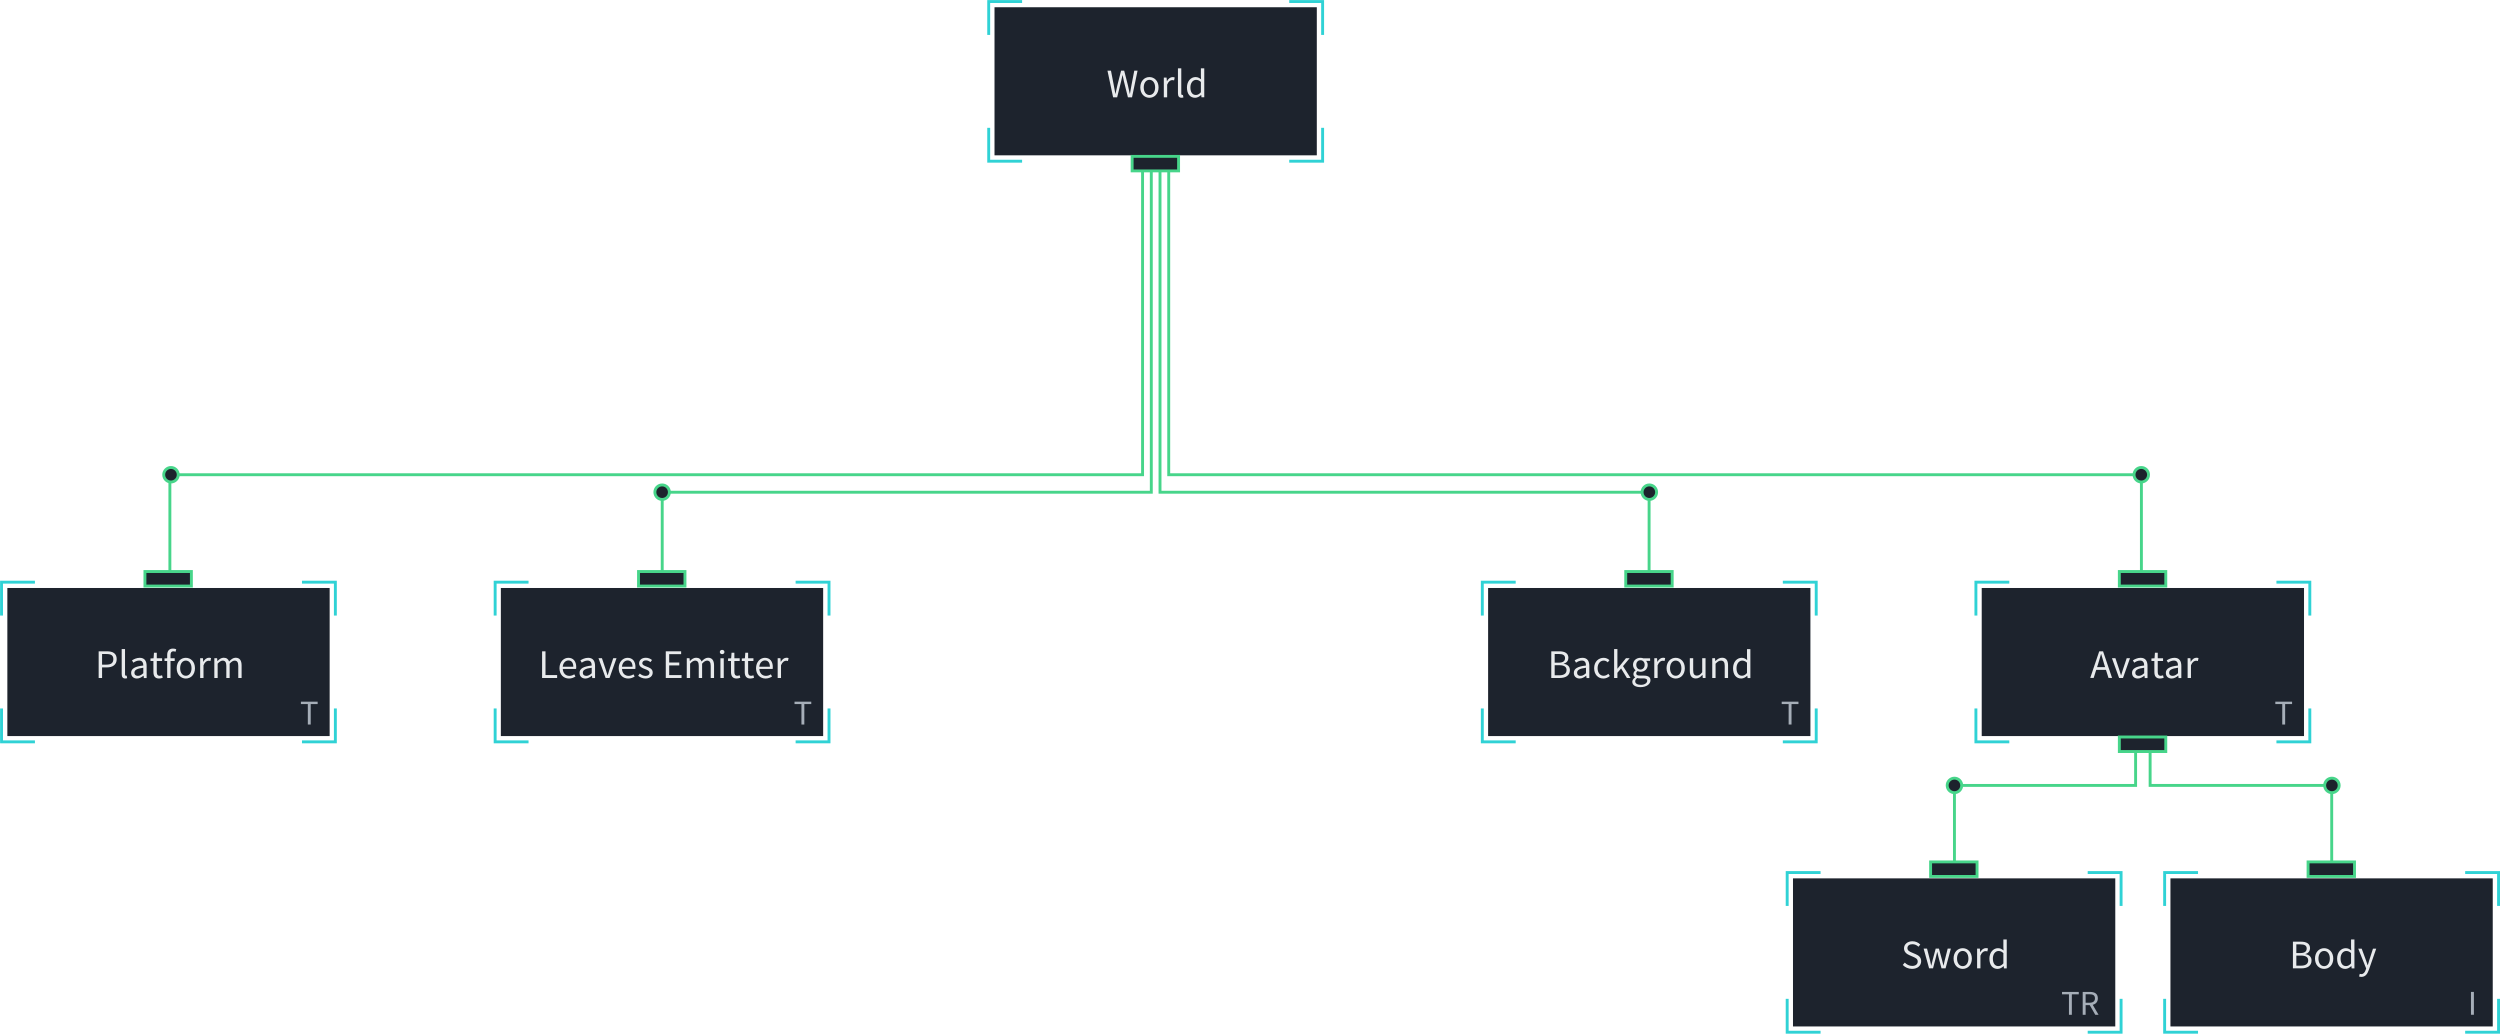
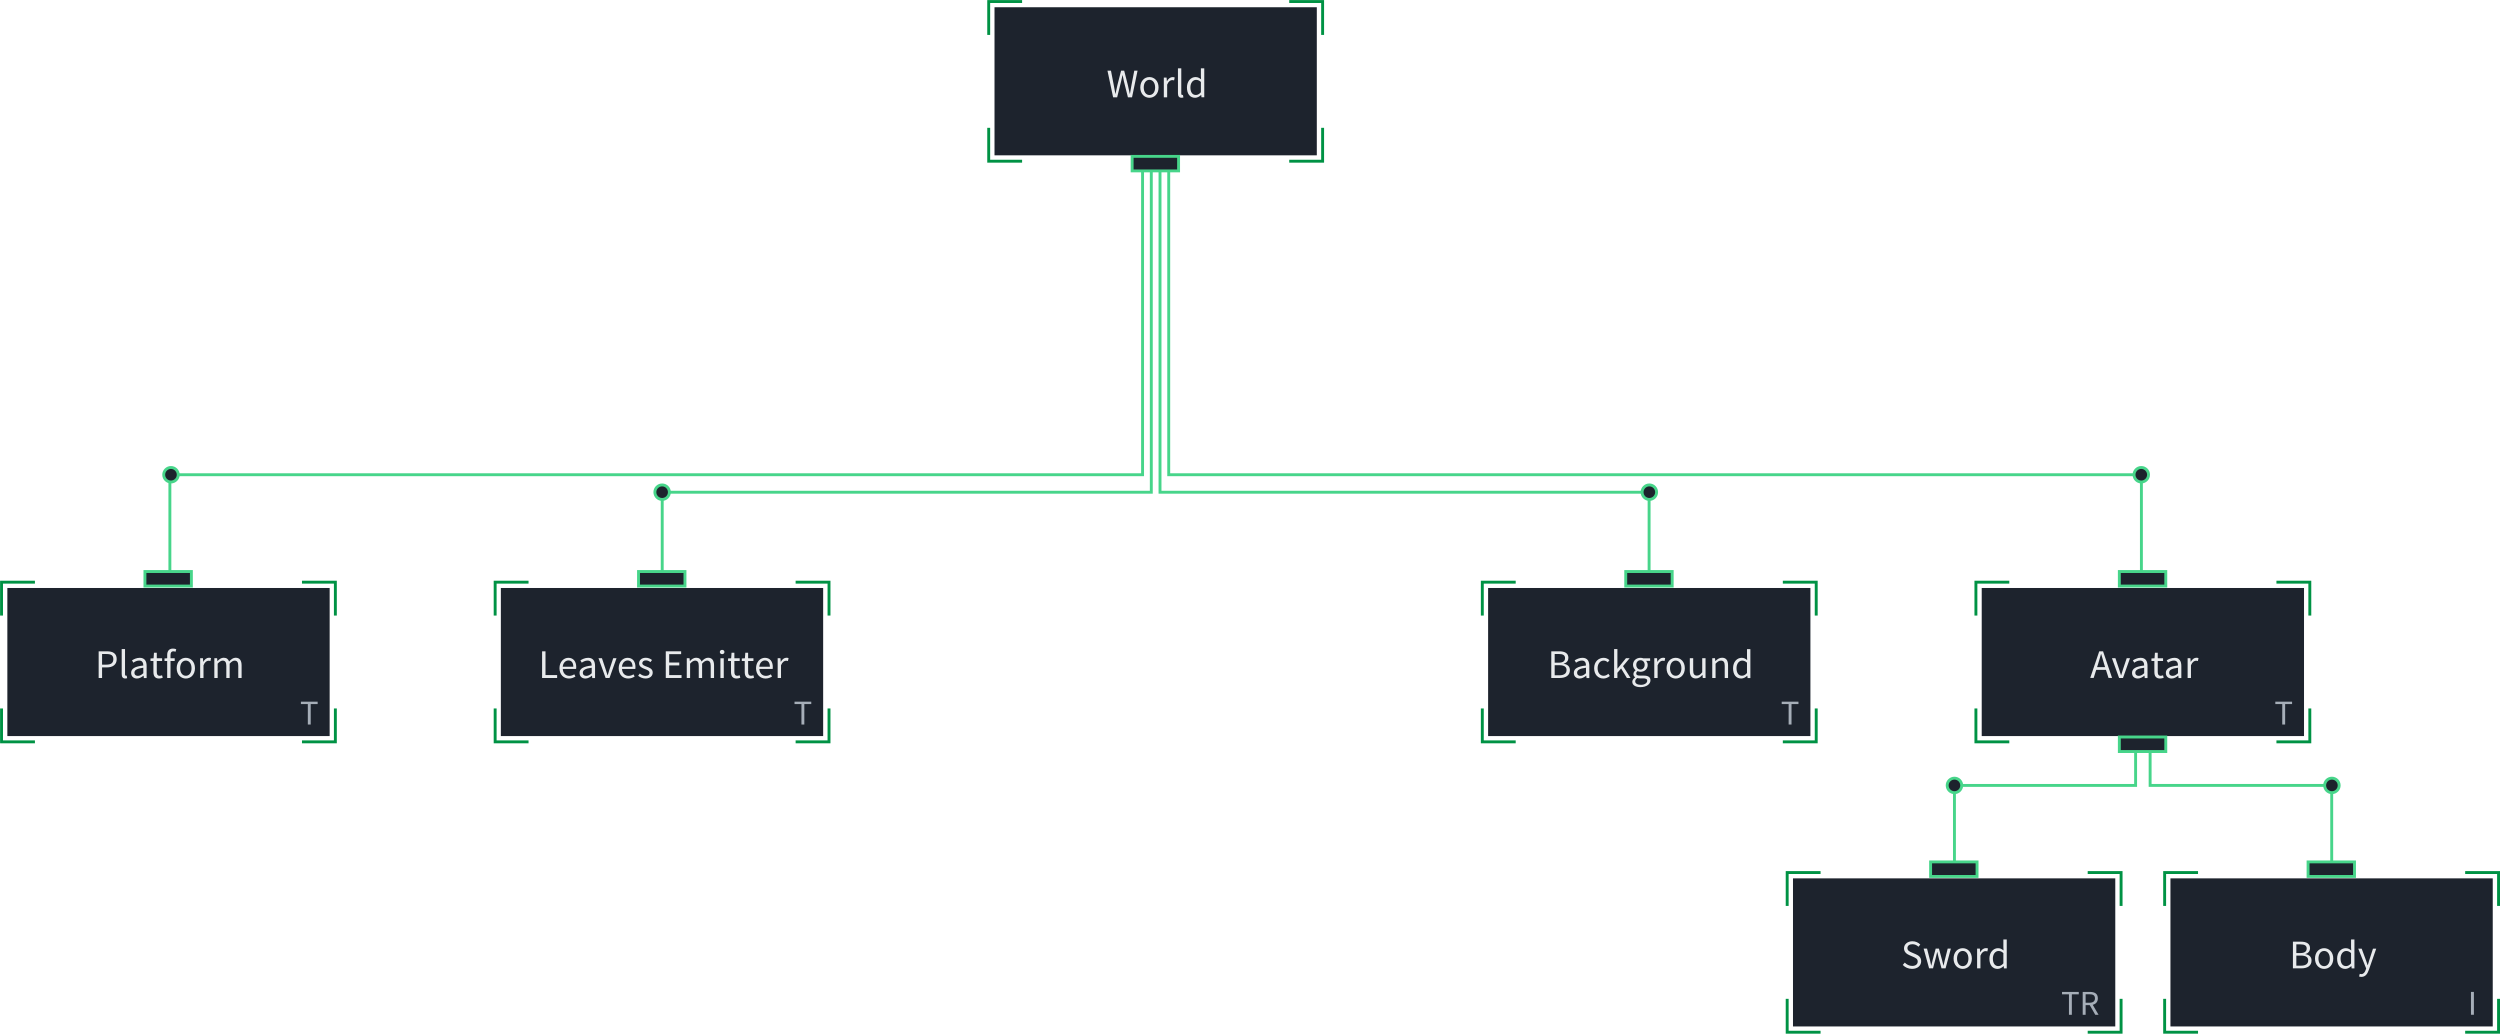
<svg xmlns="http://www.w3.org/2000/svg" width="227.81mm" height="94.192mm" version="1.1" viewBox="0 0 227.81 94.192">
  <g transform="translate(148.58 -132.98)">
-     <g fill="none" stroke="#30d2d5" stroke-dashoffset="1.2" stroke-linecap="square" stroke-miterlimit="40" stroke-width=".265">
+     <g fill="none" stroke="#009244" stroke-dashoffset="1.2" stroke-linecap="square" stroke-miterlimit="40" stroke-width=".265">
      <path d="m-58.485 136.03v-2.91h2.91" style="paint-order:normal" />
      <path d="m-28.058 136.03v-2.91h-2.91" style="paint-order:normal" />
      <path d="m-58.485 144.76v2.91h2.91" style="paint-order:normal" />
      <path d="m-28.058 144.76v2.91h-2.91" style="paint-order:normal" />
    </g>
    <rect x="-57.956" y="133.64" width="29.369" height="13.494" fill="#1d232d" />
    <g fill="#e8eaec" stroke-linecap="round" stroke-width=".265" aria-label="World">
      <path d="m-47.148 141.85h0.367l0.363-1.463c0.041-0.189 0.081-0.363 0.122-0.552h0.015c0.033 0.189 0.074 0.363 0.115 0.552l0.367 1.463h0.374l0.504-2.43h-0.3l-0.256 1.322c-0.044 0.259-0.089 0.522-0.137 0.785h-0.015c-0.059-0.263-0.119-0.53-0.174-0.785l-0.337-1.322h-0.282l-0.337 1.322c-0.059 0.259-0.119 0.522-0.17 0.785h-0.015c-0.048-0.263-0.096-0.522-0.144-0.785l-0.256-1.322h-0.319z" />
      <path d="m-44.673 140.95c0 0.596 0.393 0.941 0.833 0.941s0.833-0.344 0.833-0.941c0-0.604-0.393-0.948-0.833-0.948s-0.833 0.344-0.833 0.948zm0.315 0c0-0.415 0.211-0.696 0.519-0.696 0.311 0 0.519 0.282 0.519 0.696 0 0.411-0.207 0.689-0.519 0.689-0.307 0-0.519-0.278-0.519-0.689z" />
      <path d="m-42.528 141.85h0.304v-1.156c0.122-0.304 0.304-0.415 0.456-0.415 0.074 0 0.115 0.011 0.174 0.03l0.059-0.267c-0.059-0.026-0.115-0.037-0.193-0.037-0.204 0-0.389 0.144-0.511 0.37h-0.011l-0.026-0.326h-0.252z" />
      <path d="m-41.24 141.48c0 0.263 0.093 0.407 0.322 0.407 0.081 0 0.133-0.011 0.174-0.03l-0.041-0.23c-0.033 7e-3 -0.048 7e-3 -0.067 7e-3 -0.044 0-0.085-0.037-0.085-0.133v-2.297h-0.304z" />
      <path d="m-40.422 140.95c0 0.6 0.293 0.941 0.745 0.941 0.211 0 0.404-0.119 0.545-0.256h0.011l0.026 0.211h0.252v-2.637h-0.307v0.693l0.015 0.307c-0.159-0.13-0.296-0.207-0.504-0.207-0.411 0-0.782 0.363-0.782 0.948zm0.315-4e-3c0-0.411 0.23-0.689 0.519-0.689 0.148 0 0.285 0.052 0.437 0.189v0.941c-0.148 0.167-0.293 0.248-0.459 0.248-0.315 0-0.496-0.259-0.496-0.689z" />
    </g>
-     <g fill="none" stroke="#30d2d5" stroke-dashoffset="1.2" stroke-linecap="square" stroke-miterlimit="40" stroke-width=".265">
+     <g fill="none" stroke="#009244" stroke-dashoffset="1.2" stroke-linecap="square" stroke-miterlimit="40" stroke-width=".265">
      <path d="m-103.46 188.94v-2.91h2.91" style="paint-order:normal" />
      <path d="m-73.037 188.94v-2.91h-2.91" style="paint-order:normal" />
      <path d="m-103.46 197.67v2.91h2.91" style="paint-order:normal" />
      <path d="m-73.037 197.67v2.91h-2.91" style="paint-order:normal" />
    </g>
    <g>
      <rect x="-102.94" y="186.56" width="29.369" height="13.494" fill="#1d232d" />
      <g transform="translate(-10.583)" fill="#e8eaec" stroke-linecap="round" stroke-width=".265" aria-label="Leaves Emitter">
        <path d="m-88.6 194.76h1.371v-0.263h-1.059v-2.167h-0.311z" />
        <path d="m-87.016 193.87c0 0.589 0.382 0.941 0.863 0.941 0.244 0 0.437-0.085 0.593-0.185l-0.107-0.2c-0.133 0.085-0.278 0.141-0.448 0.141-0.344 0-0.578-0.244-0.6-0.633h1.215c0.007-0.044 0.011-0.104 0.011-0.167 0-0.515-0.259-0.845-0.719-0.845-0.411 0-0.808 0.359-0.808 0.948zm0.296-0.137c0.037-0.363 0.267-0.57 0.519-0.57 0.282 0 0.445 0.204 0.445 0.57z" />
        <path d="m-85.185 194.3c0 0.322 0.226 0.511 0.53 0.511 0.222 0 0.422-0.119 0.596-0.259h0.007l0.026 0.215h0.252v-1.104c0-0.448-0.185-0.741-0.626-0.741-0.289 0-0.541 0.126-0.708 0.233l0.122 0.211c0.141-0.096 0.326-0.193 0.537-0.193 0.293 0 0.37 0.222 0.37 0.452-0.767 0.085-1.107 0.282-1.107 0.674zm0.3-0.022c0-0.23 0.204-0.378 0.808-0.452v0.5c-0.174 0.156-0.319 0.241-0.493 0.241-0.178 0-0.315-0.085-0.315-0.289z" />
        <path d="m-82.811 194.76h0.356l0.637-1.8h-0.3l-0.341 1.022c-0.052 0.178-0.111 0.359-0.163 0.53h-0.015c-0.056-0.17-0.115-0.352-0.167-0.53l-0.341-1.022h-0.315z" />
        <path d="m-81.619 193.87c0 0.589 0.382 0.941 0.863 0.941 0.244 0 0.437-0.085 0.593-0.185l-0.107-0.2c-0.133 0.085-0.278 0.141-0.448 0.141-0.344 0-0.578-0.244-0.6-0.633h1.215c0.007-0.044 0.011-0.104 0.011-0.167 0-0.515-0.259-0.845-0.719-0.845-0.411 0-0.808 0.359-0.808 0.948zm0.296-0.137c0.037-0.363 0.267-0.57 0.519-0.57 0.282 0 0.445 0.204 0.445 0.57z" />
        <path d="m-79.848 194.56c0.17 0.141 0.415 0.248 0.67 0.248 0.426 0 0.659-0.244 0.659-0.537 0-0.341-0.289-0.448-0.548-0.545-0.204-0.078-0.4-0.144-0.4-0.311 0-0.137 0.104-0.259 0.33-0.259 0.159 0 0.289 0.067 0.411 0.159l0.144-0.193c-0.137-0.111-0.333-0.204-0.559-0.204-0.389 0-0.619 0.222-0.619 0.511 0 0.304 0.282 0.426 0.537 0.519 0.196 0.074 0.411 0.156 0.411 0.341 0 0.156-0.119 0.282-0.356 0.282-0.215 0-0.374-0.089-0.53-0.215z" />
        <path d="m-77.329 194.76h1.437v-0.263h-1.126v-0.882h0.919v-0.263h-0.919v-0.763h1.089v-0.259h-1.4z" />
        <path d="m-75.416 194.76h0.304v-1.304c0.167-0.185 0.319-0.278 0.452-0.278 0.23 0 0.337 0.144 0.337 0.482v1.1h0.304v-1.304c0.167-0.185 0.311-0.278 0.452-0.278 0.226 0 0.333 0.144 0.333 0.482v1.1h0.304v-1.141c0-0.459-0.178-0.704-0.548-0.704-0.219 0-0.404 0.141-0.593 0.344-0.074-0.215-0.222-0.344-0.496-0.344-0.215 0-0.404 0.133-0.559 0.304h-0.011l-0.026-0.259h-0.252z" />
        <path d="m-72.193 192.59c0.119 0 0.211-0.082 0.211-0.196 0-0.119-0.093-0.196-0.211-0.196-0.119 0-0.211 0.078-0.211 0.196 0 0.115 0.093 0.196 0.211 0.196zm-0.156 2.171h0.304v-1.8h-0.304z" />
        <path d="m-71.385 194.21c0 0.356 0.13 0.6 0.515 0.6 0.111 0 0.233-0.033 0.333-0.067l-0.059-0.23c-0.059 0.022-0.141 0.048-0.204 0.048-0.207 0-0.278-0.126-0.278-0.348v-1h0.485v-0.248h-0.485v-0.504h-0.256l-0.037 0.504-0.282 0.018v0.23h0.267z" />
        <path d="m-70.133 194.21c0 0.356 0.13 0.6 0.515 0.6 0.111 0 0.233-0.033 0.333-0.067l-0.059-0.23c-0.059 0.022-0.141 0.048-0.204 0.048-0.207 0-0.278-0.126-0.278-0.348v-1h0.485v-0.248h-0.485v-0.504h-0.256l-0.037 0.504-0.282 0.018v0.23h0.267z" />
        <path d="m-69.103 193.87c0 0.589 0.382 0.941 0.863 0.941 0.244 0 0.437-0.085 0.593-0.185l-0.107-0.2c-0.133 0.085-0.278 0.141-0.448 0.141-0.344 0-0.578-0.244-0.6-0.633h1.215c0.007-0.044 0.011-0.104 0.011-0.167 0-0.515-0.259-0.845-0.719-0.845-0.411 0-0.808 0.359-0.808 0.948zm0.296-0.137c0.037-0.363 0.267-0.57 0.519-0.57 0.282 0 0.445 0.204 0.445 0.57z" />
        <path d="m-67.132 194.76h0.304v-1.156c0.122-0.304 0.304-0.415 0.456-0.415 0.074 0 0.115 0.011 0.174 0.03l0.059-0.267c-0.059-0.026-0.115-0.037-0.193-0.037-0.204 0-0.389 0.144-0.511 0.37h-0.011l-0.026-0.326h-0.252z" />
      </g>
      <g transform="translate(-10.583)" fill="#a6aeb8" stroke="#cf2f25" stroke-linecap="round" stroke-width=".265" aria-label="T">
        <path d="m-64.967 199h0.264v-1.861h0.632v-0.222h-1.527v0.222h0.632z" fill="#a6aeb8" stroke="none" />
      </g>
    </g>
-     <g fill="none" stroke="#30d2d5" stroke-dashoffset="1.2" stroke-linecap="square" stroke-miterlimit="40" stroke-width=".265">
+     <g fill="none" stroke="#009244" stroke-dashoffset="1.2" stroke-linecap="square" stroke-miterlimit="40" stroke-width=".265">
      <path d="m31.473 188.94v-2.91h2.91" style="paint-order:normal" />
      <path d="m61.9 188.94v-2.91h-2.91" style="paint-order:normal" />
      <path d="m31.473 197.67v2.91h2.91" style="paint-order:normal" />
      <path d="m61.9 197.67v2.91h-2.91" style="paint-order:normal" />
    </g>
    <g>
      <rect x="32.002" y="186.56" width="29.369" height="13.494" fill="#1d232d" />
      <g fill="#e8eaec" stroke-linecap="round" stroke-width=".265" aria-label="Avatar">
        <path d="m42.514 193.77 0.119-0.37c0.085-0.27 0.163-0.537 0.241-0.819h0.015c0.078 0.282 0.156 0.548 0.241 0.819l0.115 0.37zm1.041 0.989h0.326l-0.822-2.43h-0.348l-0.822 2.43h0.315l0.233-0.741h0.885z" />
        <path d="m44.52 194.76h0.356l0.637-1.8h-0.3l-0.341 1.022c-0.052 0.178-0.111 0.359-0.163 0.53h-0.015c-0.056-0.17-0.115-0.352-0.167-0.53l-0.341-1.022h-0.315z" />
        <path d="m45.699 194.3c0 0.322 0.226 0.511 0.53 0.511 0.222 0 0.422-0.119 0.596-0.259h0.007l0.026 0.215h0.252v-1.104c0-0.448-0.185-0.741-0.626-0.741-0.289 0-0.541 0.126-0.708 0.233l0.122 0.211c0.141-0.096 0.326-0.193 0.537-0.193 0.293 0 0.37 0.222 0.37 0.452-0.767 0.085-1.107 0.282-1.107 0.674zm0.3-0.022c0-0.23 0.204-0.378 0.808-0.452v0.5c-0.174 0.156-0.319 0.241-0.493 0.241-0.178 0-0.315-0.085-0.315-0.289z" />
        <path d="m47.735 194.21c0 0.356 0.13 0.6 0.515 0.6 0.111 0 0.233-0.033 0.333-0.067l-0.059-0.23c-0.059 0.022-0.141 0.048-0.204 0.048-0.207 0-0.278-0.126-0.278-0.348v-1h0.485v-0.248h-0.485v-0.504h-0.256l-0.037 0.504-0.282 0.018v0.23h0.267z" />
        <path d="m48.781 194.3c0 0.322 0.226 0.511 0.53 0.511 0.222 0 0.422-0.119 0.596-0.259h0.007l0.026 0.215h0.252v-1.104c0-0.448-0.185-0.741-0.626-0.741-0.289 0-0.541 0.126-0.708 0.233l0.122 0.211c0.141-0.096 0.326-0.193 0.537-0.193 0.293 0 0.37 0.222 0.37 0.452-0.767 0.085-1.107 0.282-1.107 0.674zm0.3-0.022c0-0.23 0.204-0.378 0.808-0.452v0.5c-0.174 0.156-0.319 0.241-0.493 0.241-0.178 0-0.315-0.085-0.315-0.289z" />
        <path d="m50.765 194.76h0.304v-1.156c0.122-0.304 0.304-0.415 0.456-0.415 0.074 0 0.115 0.011 0.174 0.03l0.059-0.267c-0.059-0.026-0.115-0.037-0.193-0.037-0.204 0-0.389 0.144-0.511 0.37h-0.011l-0.026-0.326h-0.252z" />
      </g>
      <g fill="#a6aeb8" stroke="#cf2f25" stroke-linecap="round" stroke-width=".265" aria-label="T">
        <path d="m59.387 199h0.264v-1.861h0.632v-0.222h-1.527v0.222h0.632z" fill="#a6aeb8" stroke="none" />
      </g>
    </g>
-     <g fill="none" stroke="#30d2d5" stroke-dashoffset="1.2" stroke-linecap="square" stroke-miterlimit="40" stroke-width=".265">
+     <g fill="none" stroke="#009244" stroke-dashoffset="1.2" stroke-linecap="square" stroke-miterlimit="40" stroke-width=".265">
      <path d="m-13.506 188.94v-2.91h2.91" style="paint-order:normal" />
      <path d="m16.921 188.94v-2.91h-2.91" style="paint-order:normal" />
      <path d="m-13.506 197.67v2.91h2.91" style="paint-order:normal" />
      <path d="m16.921 197.67v2.91h-2.91" style="paint-order:normal" />
    </g>
    <g>
      <rect x="-12.977" y="186.56" width="29.369" height="13.494" fill="#1d232d" />
      <g transform="translate(10.583)" fill="#e8eaec" stroke-linecap="round" stroke-width=".265" aria-label="Background">
        <path d="m-17.805 194.76h0.778c0.541 0 0.919-0.233 0.919-0.711 0-0.333-0.207-0.526-0.563-0.582v-0.015c0.289-0.074 0.426-0.289 0.426-0.53 0-0.426-0.344-0.593-0.837-0.593h-0.722zm0.311-1.393v-0.793h0.374c0.374 0 0.57 0.111 0.57 0.374 0 0.27-0.174 0.419-0.585 0.419zm0 1.148v-0.919h0.422c0.426 0 0.659 0.137 0.659 0.437 0 0.33-0.244 0.482-0.659 0.482z" />
        <path d="m-15.749 194.3c0 0.322 0.226 0.511 0.53 0.511 0.222 0 0.422-0.119 0.596-0.259h0.007l0.026 0.215h0.252v-1.104c0-0.448-0.185-0.741-0.626-0.741-0.289 0-0.541 0.126-0.708 0.233l0.122 0.211c0.141-0.096 0.326-0.193 0.537-0.193 0.293 0 0.37 0.222 0.37 0.452-0.767 0.085-1.107 0.282-1.107 0.674zm0.3-0.022c0-0.23 0.204-0.378 0.808-0.452v0.5c-0.174 0.156-0.319 0.241-0.493 0.241-0.178 0-0.315-0.085-0.315-0.289z" />
        <path d="m-13.898 193.87c0 0.596 0.367 0.941 0.845 0.941 0.215 0 0.422-0.089 0.585-0.233l-0.137-0.2c-0.107 0.096-0.252 0.182-0.422 0.182-0.33 0-0.556-0.278-0.556-0.689 0-0.415 0.237-0.696 0.563-0.696 0.144 0 0.256 0.067 0.363 0.159l0.152-0.196c-0.122-0.115-0.289-0.215-0.526-0.215-0.463 0-0.867 0.344-0.867 0.948z" />
        <path d="m-12.079 194.76h0.3v-0.474l0.337-0.393 0.526 0.867h0.333l-0.685-1.078 0.604-0.722h-0.337l-0.767 0.948h-0.011v-1.785h-0.3z" />
        <path d="m-10.155 195.07c0-0.104 0.056-0.211 0.185-0.304 0.078 0.022 0.163 0.03 0.233 0.03h0.311c0.233 0 0.363 0.056 0.363 0.222 0 0.189-0.226 0.367-0.57 0.367-0.326 0-0.522-0.122-0.522-0.315zm-0.267 0.041c0 0.311 0.304 0.485 0.745 0.485 0.559 0 0.911-0.289 0.911-0.622 0-0.3-0.211-0.43-0.63-0.43h-0.348c-0.244 0-0.319-0.082-0.319-0.196 0-0.1 0.052-0.159 0.115-0.215 0.081 0.041 0.181 0.063 0.27 0.063 0.367 0 0.659-0.241 0.659-0.626 0-0.152-0.063-0.289-0.148-0.37h0.37v-0.233h-0.626c-0.067-0.026-0.156-0.044-0.256-0.044-0.367 0-0.678 0.248-0.678 0.641 0 0.215 0.115 0.389 0.233 0.485v0.015c-0.093 0.063-0.196 0.181-0.196 0.333 0 0.141 0.07 0.237 0.159 0.293v0.015c-0.163 0.111-0.263 0.256-0.263 0.407zm0.745-1.119c-0.207 0-0.382-0.167-0.382-0.43 0-0.263 0.17-0.419 0.382-0.419s0.382 0.156 0.382 0.419c0 0.263-0.174 0.43-0.382 0.43z" />
        <path d="m-8.418 194.76h0.304v-1.156c0.122-0.304 0.304-0.415 0.456-0.415 0.074 0 0.115 0.011 0.174 0.03l0.059-0.267c-0.059-0.026-0.115-0.037-0.193-0.037-0.204 0-0.389 0.144-0.511 0.37h-0.011l-0.026-0.326h-0.252z" />
        <path d="m-7.3 193.87c0 0.596 0.393 0.941 0.833 0.941 0.441 0 0.833-0.344 0.833-0.941 0-0.604-0.393-0.948-0.833-0.948-0.441 0-0.833 0.344-0.833 0.948zm0.315 0c0-0.415 0.211-0.696 0.519-0.696 0.311 0 0.519 0.282 0.519 0.696 0 0.411-0.207 0.689-0.519 0.689-0.307 0-0.519-0.278-0.519-0.689z" />
        <path d="m-5.181 194.1c0 0.459 0.17 0.704 0.552 0.704 0.248 0 0.426-0.13 0.593-0.326h0.011l0.026 0.282h0.252v-1.8h-0.304v1.278c-0.17 0.211-0.3 0.304-0.485 0.304-0.237 0-0.337-0.144-0.337-0.482v-1.1h-0.307z" />
        <path d="m-3.137 194.76h0.304v-1.304c0.181-0.181 0.307-0.278 0.493-0.278 0.237 0 0.341 0.144 0.341 0.482v1.1h0.304v-1.141c0-0.459-0.17-0.704-0.548-0.704-0.248 0-0.433 0.133-0.604 0.304h-0.011l-0.026-0.259h-0.252z" />
        <path d="m-1.241 193.87c0 0.6 0.293 0.941 0.745 0.941 0.211 0 0.404-0.119 0.545-0.256h0.011l0.026 0.211h0.252v-2.637h-0.307v0.693l0.015 0.307c-0.159-0.13-0.296-0.207-0.504-0.207-0.411 0-0.782 0.363-0.782 0.948zm0.315-4e-3c0-0.411 0.23-0.689 0.519-0.689 0.148 0 0.285 0.052 0.437 0.189v0.941c-0.148 0.167-0.293 0.248-0.459 0.248-0.315 0-0.496-0.259-0.496-0.689z" />
      </g>
      <g transform="translate(10.583)" fill="#a6aeb8" stroke="#cf2f25" stroke-linecap="round" stroke-width=".265" aria-label="T">
        <path d="m3.824 199h0.264v-1.861h0.632v-0.222h-1.527v0.222h0.632z" fill="#a6aeb8" stroke="none" />
      </g>
    </g>
-     <g fill="none" stroke="#30d2d5" stroke-dashoffset="1.2" stroke-linecap="square" stroke-miterlimit="40" stroke-width=".265">
+     <g fill="none" stroke="#009244" stroke-dashoffset="1.2" stroke-linecap="square" stroke-miterlimit="40" stroke-width=".265">
      <path d="m-148.44 188.94v-2.91h2.91" style="paint-order:normal" />
      <path d="m-118.02 188.94v-2.91h-2.91" style="paint-order:normal" />
      <path d="m-148.44 197.67v2.91h2.91" style="paint-order:normal" />
      <path d="m-118.02 197.67v2.91h-2.91" style="paint-order:normal" />
    </g>
    <g>
      <rect x="-147.91" y="186.56" width="29.369" height="13.494" fill="#1d232d" />
      <g fill="#e8eaec" stroke-linecap="round" stroke-width=".265" aria-label="Platform">
        <path d="m-139.59 194.76h0.311v-0.963h0.437c0.53 0 0.896-0.241 0.896-0.752 0-0.533-0.359-0.715-0.896-0.715h-0.748zm0.311-1.215v-0.967h0.396c0.419 0 0.63 0.115 0.63 0.467 0 0.344-0.204 0.5-0.63 0.5z" />
        <path d="m-137.49 194.4c0 0.263 0.093 0.407 0.322 0.407 0.082 0 0.133-0.011 0.174-0.03l-0.041-0.23c-0.033 7e-3 -0.048 7e-3 -0.067 7e-3 -0.044 0-0.085-0.037-0.085-0.133v-2.297h-0.304z" />
        <path d="m-136.63 194.3c0 0.322 0.226 0.511 0.53 0.511 0.222 0 0.422-0.119 0.596-0.259h7e-3l0.026 0.215h0.252v-1.104c0-0.448-0.185-0.741-0.626-0.741-0.289 0-0.541 0.126-0.707 0.233l0.122 0.211c0.141-0.096 0.326-0.193 0.537-0.193 0.293 0 0.37 0.222 0.37 0.452-0.767 0.085-1.108 0.282-1.108 0.674zm0.3-0.022c0-0.23 0.204-0.378 0.808-0.452v0.5c-0.174 0.156-0.319 0.241-0.493 0.241-0.178 0-0.315-0.085-0.315-0.289z" />
        <path d="m-134.6 194.21c0 0.356 0.13 0.6 0.515 0.6 0.111 0 0.233-0.033 0.333-0.067l-0.059-0.23c-0.059 0.022-0.141 0.048-0.204 0.048-0.207 0-0.278-0.126-0.278-0.348v-1h0.485v-0.248h-0.485v-0.504h-0.256l-0.037 0.504-0.282 0.018v0.23h0.267z" />
        <path d="m-132.52 192.14c-0.082-0.033-0.189-0.059-0.3-0.059-0.359 0-0.526 0.23-0.526 0.596v0.285l-0.244 0.018v0.23h0.244v1.552h0.304v-1.552h0.382v-0.248h-0.382v-0.285c0-0.23 0.082-0.348 0.252-0.348 0.067 0 0.137 0.015 0.204 0.044z" />
        <path d="m-132.48 193.87c0 0.596 0.393 0.941 0.833 0.941 0.441 0 0.833-0.344 0.833-0.941 0-0.604-0.393-0.948-0.833-0.948-0.441 0-0.833 0.344-0.833 0.948zm0.315 0c0-0.415 0.211-0.696 0.519-0.696 0.311 0 0.519 0.282 0.519 0.696 0 0.411-0.207 0.689-0.519 0.689-0.307 0-0.519-0.278-0.519-0.689z" />
        <path d="m-130.34 194.76h0.304v-1.156c0.122-0.304 0.304-0.415 0.456-0.415 0.074 0 0.115 0.011 0.174 0.03l0.059-0.267c-0.059-0.026-0.115-0.037-0.193-0.037-0.204 0-0.389 0.144-0.511 0.37h-0.011l-0.026-0.326h-0.252z" />
        <path d="m-129.05 194.76h0.304v-1.304c0.167-0.185 0.319-0.278 0.452-0.278 0.23 0 0.337 0.144 0.337 0.482v1.1h0.304v-1.304c0.167-0.185 0.311-0.278 0.452-0.278 0.226 0 0.333 0.144 0.333 0.482v1.1h0.304v-1.141c0-0.459-0.178-0.704-0.548-0.704-0.219 0-0.404 0.141-0.593 0.344-0.074-0.215-0.222-0.344-0.496-0.344-0.215 0-0.404 0.133-0.559 0.304h-0.011l-0.026-0.259h-0.252z" />
      </g>
      <g fill="#a6aeb8" stroke="#cf2f25" stroke-linecap="round" stroke-width=".265" aria-label="T">
        <path d="m-120.53 199h0.264v-1.861h0.632v-0.222h-1.527v0.222h0.632z" fill="#a6aeb8" stroke="none" />
      </g>
    </g>
-     <g fill="none" stroke="#30d2d5" stroke-dashoffset="1.2" stroke-linecap="square" stroke-miterlimit="40" stroke-width=".265">
+     <g fill="none" stroke="#009244" stroke-dashoffset="1.2" stroke-linecap="square" stroke-miterlimit="40" stroke-width=".265">
      <path d="m14.275 215.4v-2.91h2.91" style="paint-order:normal" />
      <path d="m44.702 215.4v-2.91h-2.91" style="paint-order:normal" />
      <path d="m14.275 224.13v2.91h2.91" style="paint-order:normal" />
      <path d="m44.702 224.13v2.91h-2.91" style="paint-order:normal" />
    </g>
    <g>
      <rect x="14.804" y="213.02" width="29.369" height="13.494" fill="#1d232d" />
      <g fill="#e8eaec" stroke-linecap="round" stroke-width=".265" aria-label="Sword">
        <path d="m24.806 220.91c0.211 0.219 0.507 0.359 0.848 0.359 0.511 0 0.83-0.307 0.83-0.693 0-0.359-0.219-0.526-0.5-0.648l-0.348-0.148c-0.189-0.082-0.404-0.17-0.404-0.404 0-0.219 0.181-0.356 0.456-0.356 0.222 0 0.404 0.089 0.552 0.23l0.163-0.2c-0.17-0.178-0.426-0.3-0.715-0.3-0.441 0-0.767 0.274-0.767 0.645 0 0.356 0.267 0.53 0.493 0.626l0.348 0.152c0.23 0.104 0.407 0.182 0.407 0.43 0 0.237-0.189 0.396-0.507 0.396-0.256 0-0.496-0.122-0.67-0.304z" />
        <path d="m27.208 221.22h0.356l0.252-0.963c0.048-0.17 0.085-0.341 0.126-0.522h0.015c0.044 0.181 0.078 0.348 0.122 0.519l0.259 0.967h0.37l0.482-1.8h-0.289l-0.263 1.041c-0.037 0.17-0.07 0.333-0.111 0.5h-0.015c-0.041-0.167-0.081-0.33-0.126-0.5l-0.282-1.041h-0.296l-0.278 1.041c-0.044 0.167-0.081 0.333-0.122 0.5h-0.015c-0.033-0.167-0.067-0.33-0.107-0.5l-0.267-1.041h-0.311z" />
        <path d="m29.437 220.33c0 0.596 0.393 0.941 0.833 0.941 0.441 0 0.833-0.344 0.833-0.941 0-0.604-0.393-0.948-0.833-0.948-0.441 0-0.833 0.344-0.833 0.948zm0.315 0c0-0.415 0.211-0.696 0.519-0.696 0.311 0 0.519 0.282 0.519 0.696 0 0.411-0.207 0.689-0.519 0.689-0.307 0-0.519-0.278-0.519-0.689z" />
        <path d="m31.581 221.22h0.304v-1.156c0.122-0.304 0.304-0.415 0.456-0.415 0.074 0 0.115 0.011 0.174 0.03l0.059-0.267c-0.059-0.026-0.115-0.037-0.193-0.037-0.204 0-0.389 0.144-0.511 0.37h-0.011l-0.026-0.326h-0.252z" />
        <path d="m32.703 220.33c0 0.6 0.293 0.941 0.745 0.941 0.211 0 0.404-0.119 0.545-0.256h0.011l0.026 0.211h0.252v-2.637h-0.307v0.693l0.015 0.307c-0.159-0.13-0.296-0.207-0.504-0.207-0.411 0-0.782 0.363-0.782 0.948zm0.315-4e-3c0-0.411 0.23-0.689 0.519-0.689 0.148 0 0.285 0.052 0.437 0.189v0.941c-0.148 0.167-0.293 0.248-0.459 0.248-0.315 0-0.496-0.259-0.496-0.689z" />
      </g>
      <g fill="#a6aeb8" stroke-linecap="round" stroke-width=".265" aria-label="TR">
        <path d="m39.951 225.45h0.264v-1.861h0.632v-0.222h-1.527v0.222h0.632z" />
        <path d="m41.47 223.58h0.349c0.324 0 0.502 0.098 0.502 0.371 0 0.27-0.178 0.403-0.502 0.403h-0.349zm1.178 1.87-0.53-0.908c0.283-0.073 0.467-0.267 0.467-0.591 0-0.432-0.305-0.584-0.727-0.584h-0.654v2.083h0.267v-0.879h0.375l0.502 0.879z" />
      </g>
    </g>
-     <g fill="none" stroke="#30d2d5" stroke-dashoffset="1.2" stroke-linecap="square" stroke-miterlimit="40" stroke-width=".265">
+     <g fill="none" stroke="#009244" stroke-dashoffset="1.2" stroke-linecap="square" stroke-miterlimit="40" stroke-width=".265">
      <path d="m48.671 215.4v-2.91h2.91" style="paint-order:normal" />
      <path d="m79.098 215.4v-2.91h-2.91" style="paint-order:normal" />
      <path d="m48.671 224.13v2.91h2.91" style="paint-order:normal" />
      <path d="m79.098 224.13v2.91h-2.91" style="paint-order:normal" />
    </g>
    <g>
      <rect x="49.2" y="213.02" width="29.369" height="13.494" fill="#1d232d" />
      <g fill="#e8eaec" stroke-linecap="round" stroke-width=".265" aria-label="Body">
        <path d="m60.36 221.22h0.778c0.541 0 0.919-0.233 0.919-0.711 0-0.333-0.207-0.526-0.563-0.582v-0.015c0.289-0.074 0.426-0.289 0.426-0.53 0-0.426-0.344-0.593-0.837-0.593h-0.722zm0.311-1.393v-0.793h0.374c0.374 0 0.57 0.111 0.57 0.374 0 0.27-0.174 0.419-0.585 0.419zm0 1.148v-0.919h0.422c0.426 0 0.659 0.137 0.659 0.437 0 0.33-0.244 0.482-0.659 0.482z" />
        <path d="m62.371 220.33c0 0.596 0.393 0.941 0.833 0.941s0.833-0.344 0.833-0.941c0-0.604-0.393-0.948-0.833-0.948s-0.833 0.344-0.833 0.948zm0.315 0c0-0.415 0.211-0.696 0.519-0.696 0.311 0 0.519 0.282 0.519 0.696 0 0.411-0.207 0.689-0.519 0.689-0.307 0-0.519-0.278-0.519-0.689z" />
        <path d="m64.386 220.33c0 0.6 0.293 0.941 0.745 0.941 0.211 0 0.404-0.119 0.545-0.256h0.011l0.026 0.211h0.252v-2.637h-0.307v0.693l0.015 0.307c-0.159-0.13-0.296-0.207-0.504-0.207-0.411 0-0.782 0.363-0.782 0.948zm0.315-4e-3c0-0.411 0.23-0.689 0.519-0.689 0.148 0 0.285 0.052 0.437 0.189v0.941c-0.148 0.167-0.293 0.248-0.459 0.248-0.315 0-0.496-0.259-0.496-0.689z" />
        <path d="m66.448 221.72-0.059 0.241c0.059 0.022 0.13 0.037 0.211 0.037 0.363 0 0.548-0.27 0.674-0.626l0.678-1.948h-0.296l-0.322 0.996c-0.048 0.159-0.1 0.344-0.152 0.507h-0.015c-0.056-0.167-0.119-0.352-0.174-0.507l-0.367-0.996h-0.315l0.722 1.804-0.041 0.133c-0.074 0.222-0.204 0.385-0.407 0.385-0.044 0-0.1-0.015-0.137-0.026z" />
      </g>
      <g fill="#a6aeb8" stroke="#cf2f25" stroke-linecap="round" stroke-width=".265" aria-label="I">
        <path d="m76.584 225.45h0.267v-2.083h-0.267z" fill="#a6aeb8" stroke="none" />
      </g>
    </g>
    <g fill="#1d232d" stroke="#47d58a" stroke-dashoffset="1.2" stroke-linecap="square" stroke-miterlimit="40" stroke-width=".265">
      <rect transform="rotate(90)" x="211.52" y="-31.577" width="1.323" height="4.233" />
      <rect transform="rotate(90)" x="211.52" y="-65.973" width="1.323" height="4.233" />
      <rect transform="rotate(90)" x="200.14" y="-48.775" width="1.323" height="4.233" />
      <rect transform="rotate(90)" x="147.23" y="41.183" width="1.323" height="4.233" />
      <rect transform="rotate(90)" x="185.06" y="131.14" width="1.323" height="4.233" />
      <rect transform="rotate(90)" x="185.06" y="86.163" width="1.323" height="4.233" />
      <rect transform="rotate(90)" x="185.06" y="-3.796" width="1.323" height="4.233" />
      <rect transform="rotate(90)" x="185.06" y="-48.775" width="1.323" height="4.233" />
    </g>
    <g fill="none" stroke="#47d58a" stroke-dashoffset="1.2" stroke-linecap="square" stroke-miterlimit="40" stroke-width=".265">
      <path d="m-133.1 184.97v-8.731h88.635v-27.517" />
      <path d="m-43.669 148.73v29.104h-44.567v7.144" />
      <path d="m29.517 211.43v-6.879h16.508v-2.91" />
      <path d="m47.348 201.64v2.91h16.547v6.879" />
    </g>
    <g stroke="#47d58a" stroke-dashoffset="1.2" stroke-linecap="square" stroke-miterlimit="40" stroke-width=".265">
      <ellipse cx="29.517" cy="204.55" rx=".661" ry=".661" fill="#1d232d" />
      <ellipse cx="63.913" cy="204.55" rx=".661" ry=".661" fill="#1d232d" />
      <path d="m46.554 184.97v-8.731h-88.635v-27.517" fill="none" />
      <path d="m-42.875 148.73v29.104h44.567v7.144" fill="none" />
    </g>
    <g fill="#1d232d" stroke="#47d58a" stroke-dashoffset="1.2" stroke-linecap="square" stroke-miterlimit="40" stroke-width=".265">
      <ellipse cx="-133" cy="176.24" rx=".661" ry=".661" />
      <ellipse cx="-88.244" cy="177.83" rx=".661" ry=".661" />
      <ellipse cx="1.715" cy="177.83" rx=".661" ry=".661" />
      <ellipse cx="46.543" cy="176.24" rx=".661" ry=".661" />
    </g>
  </g>
</svg>
